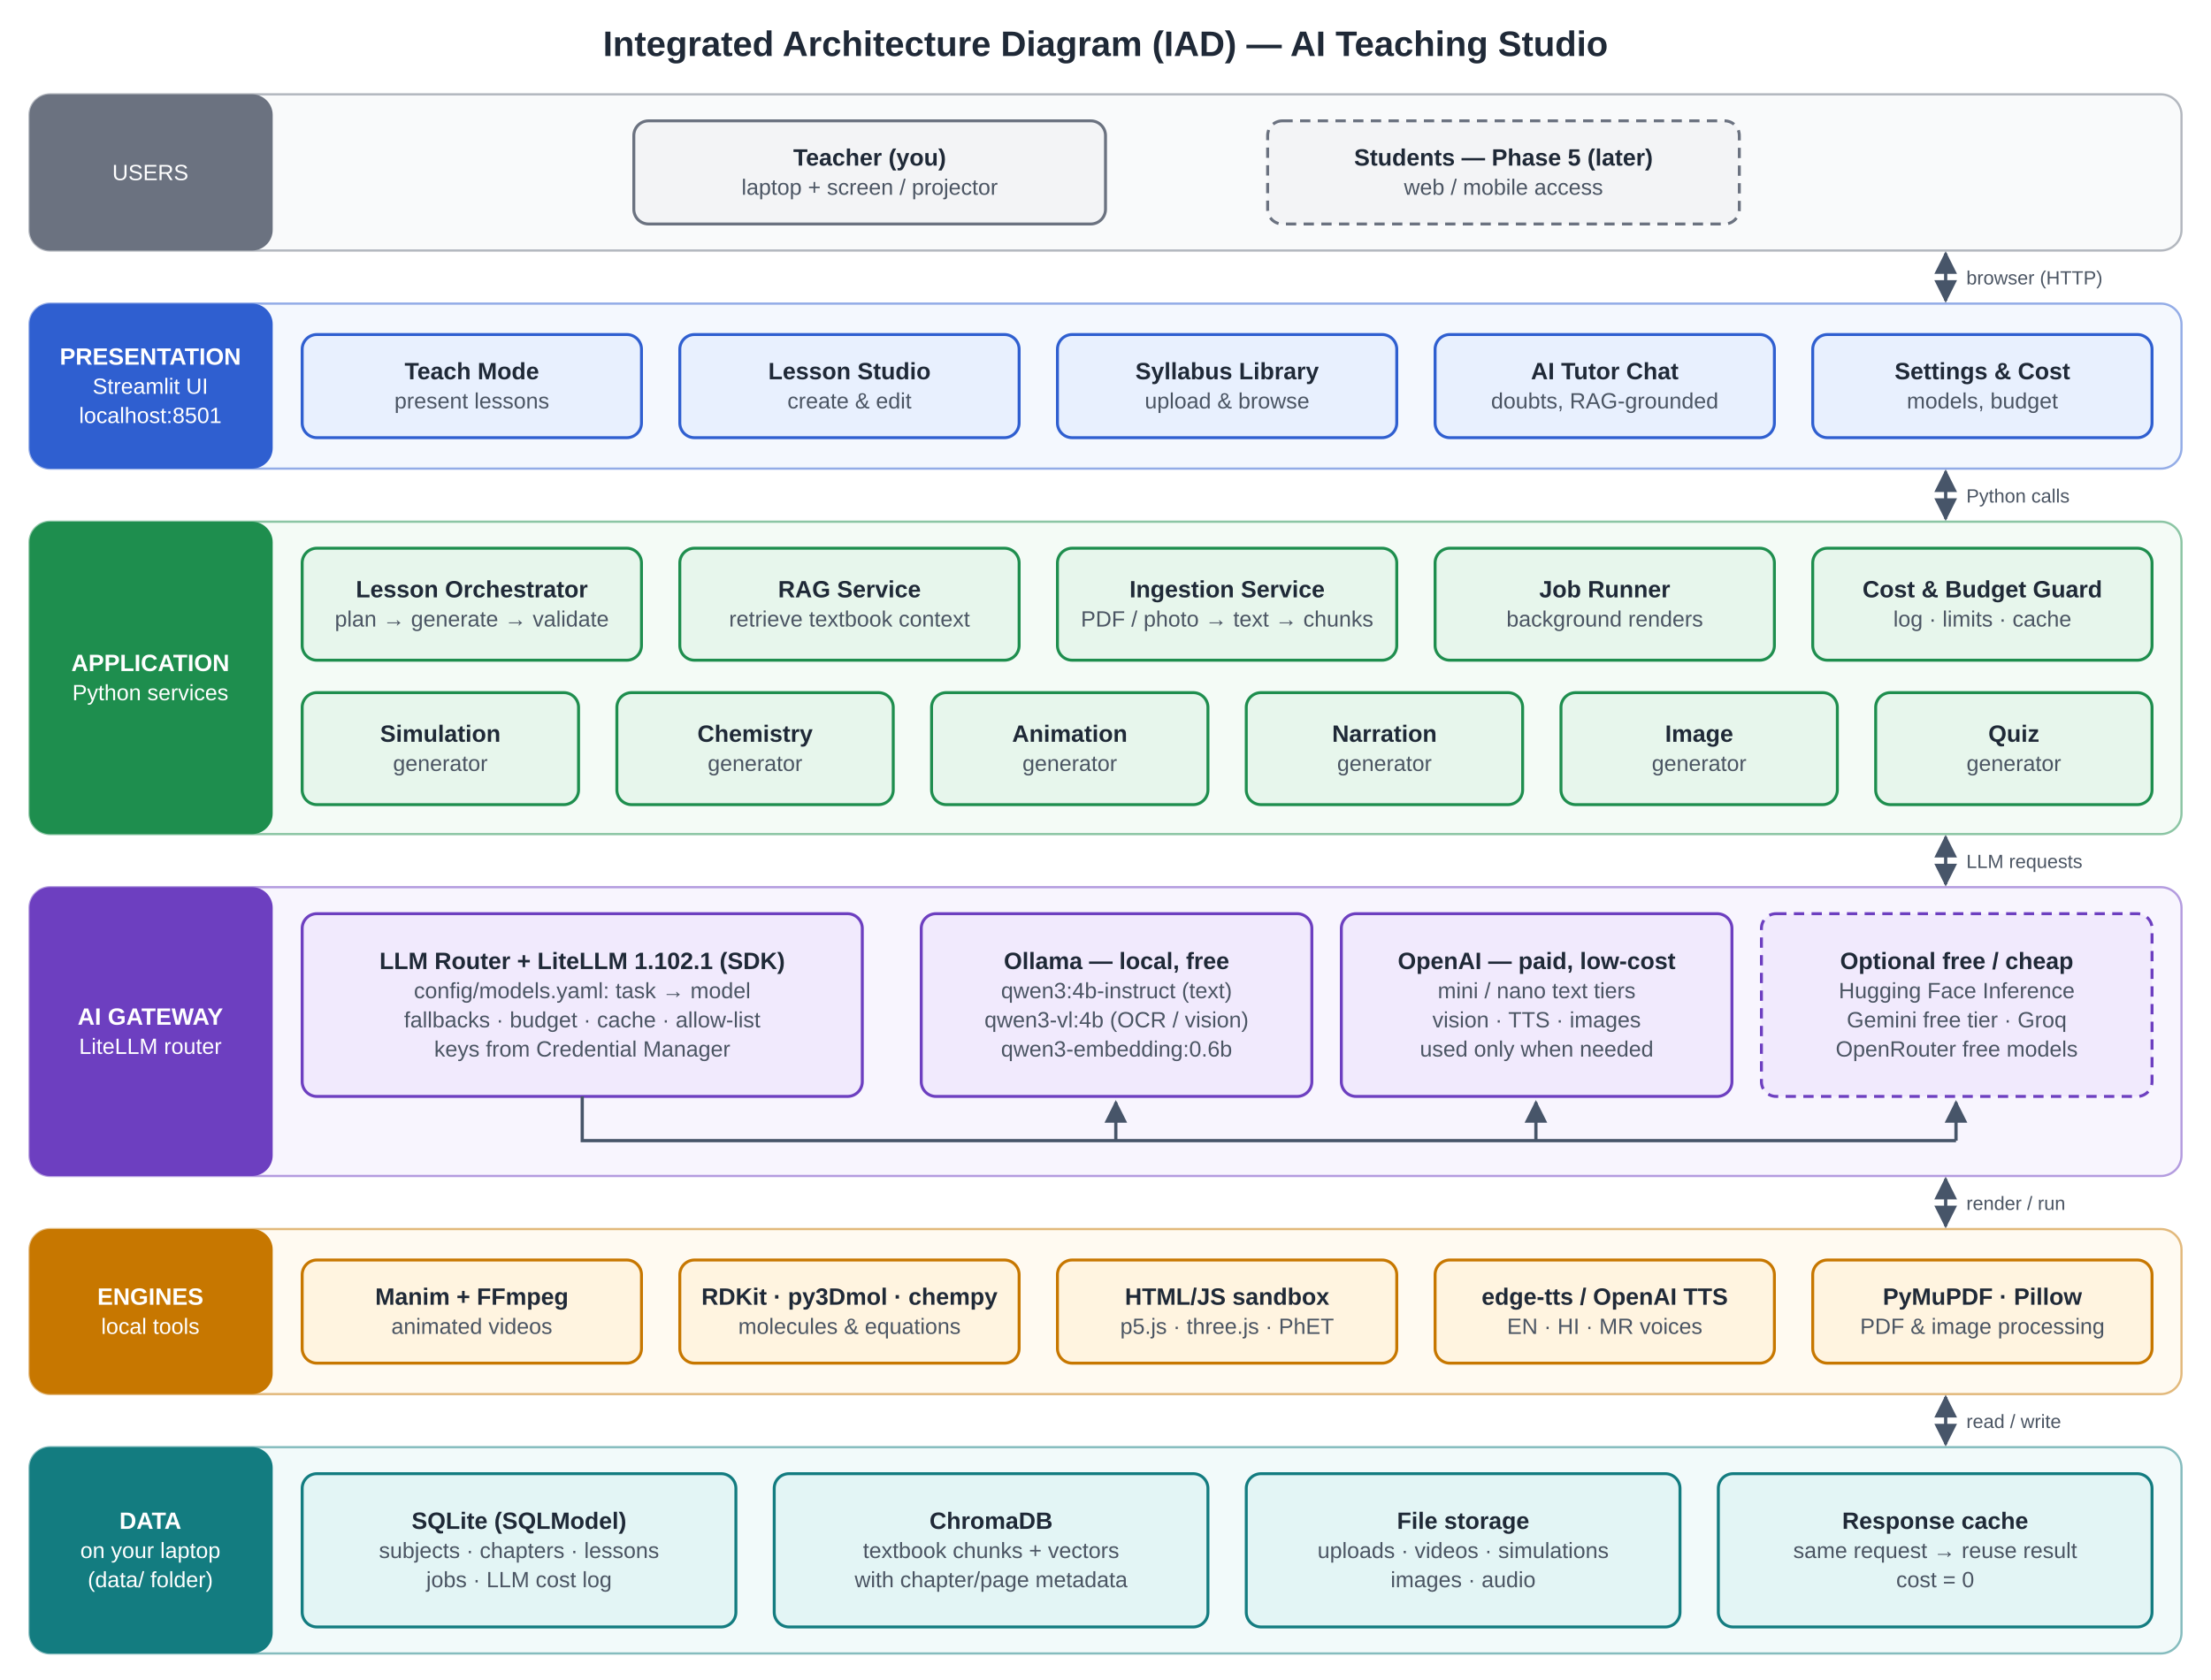
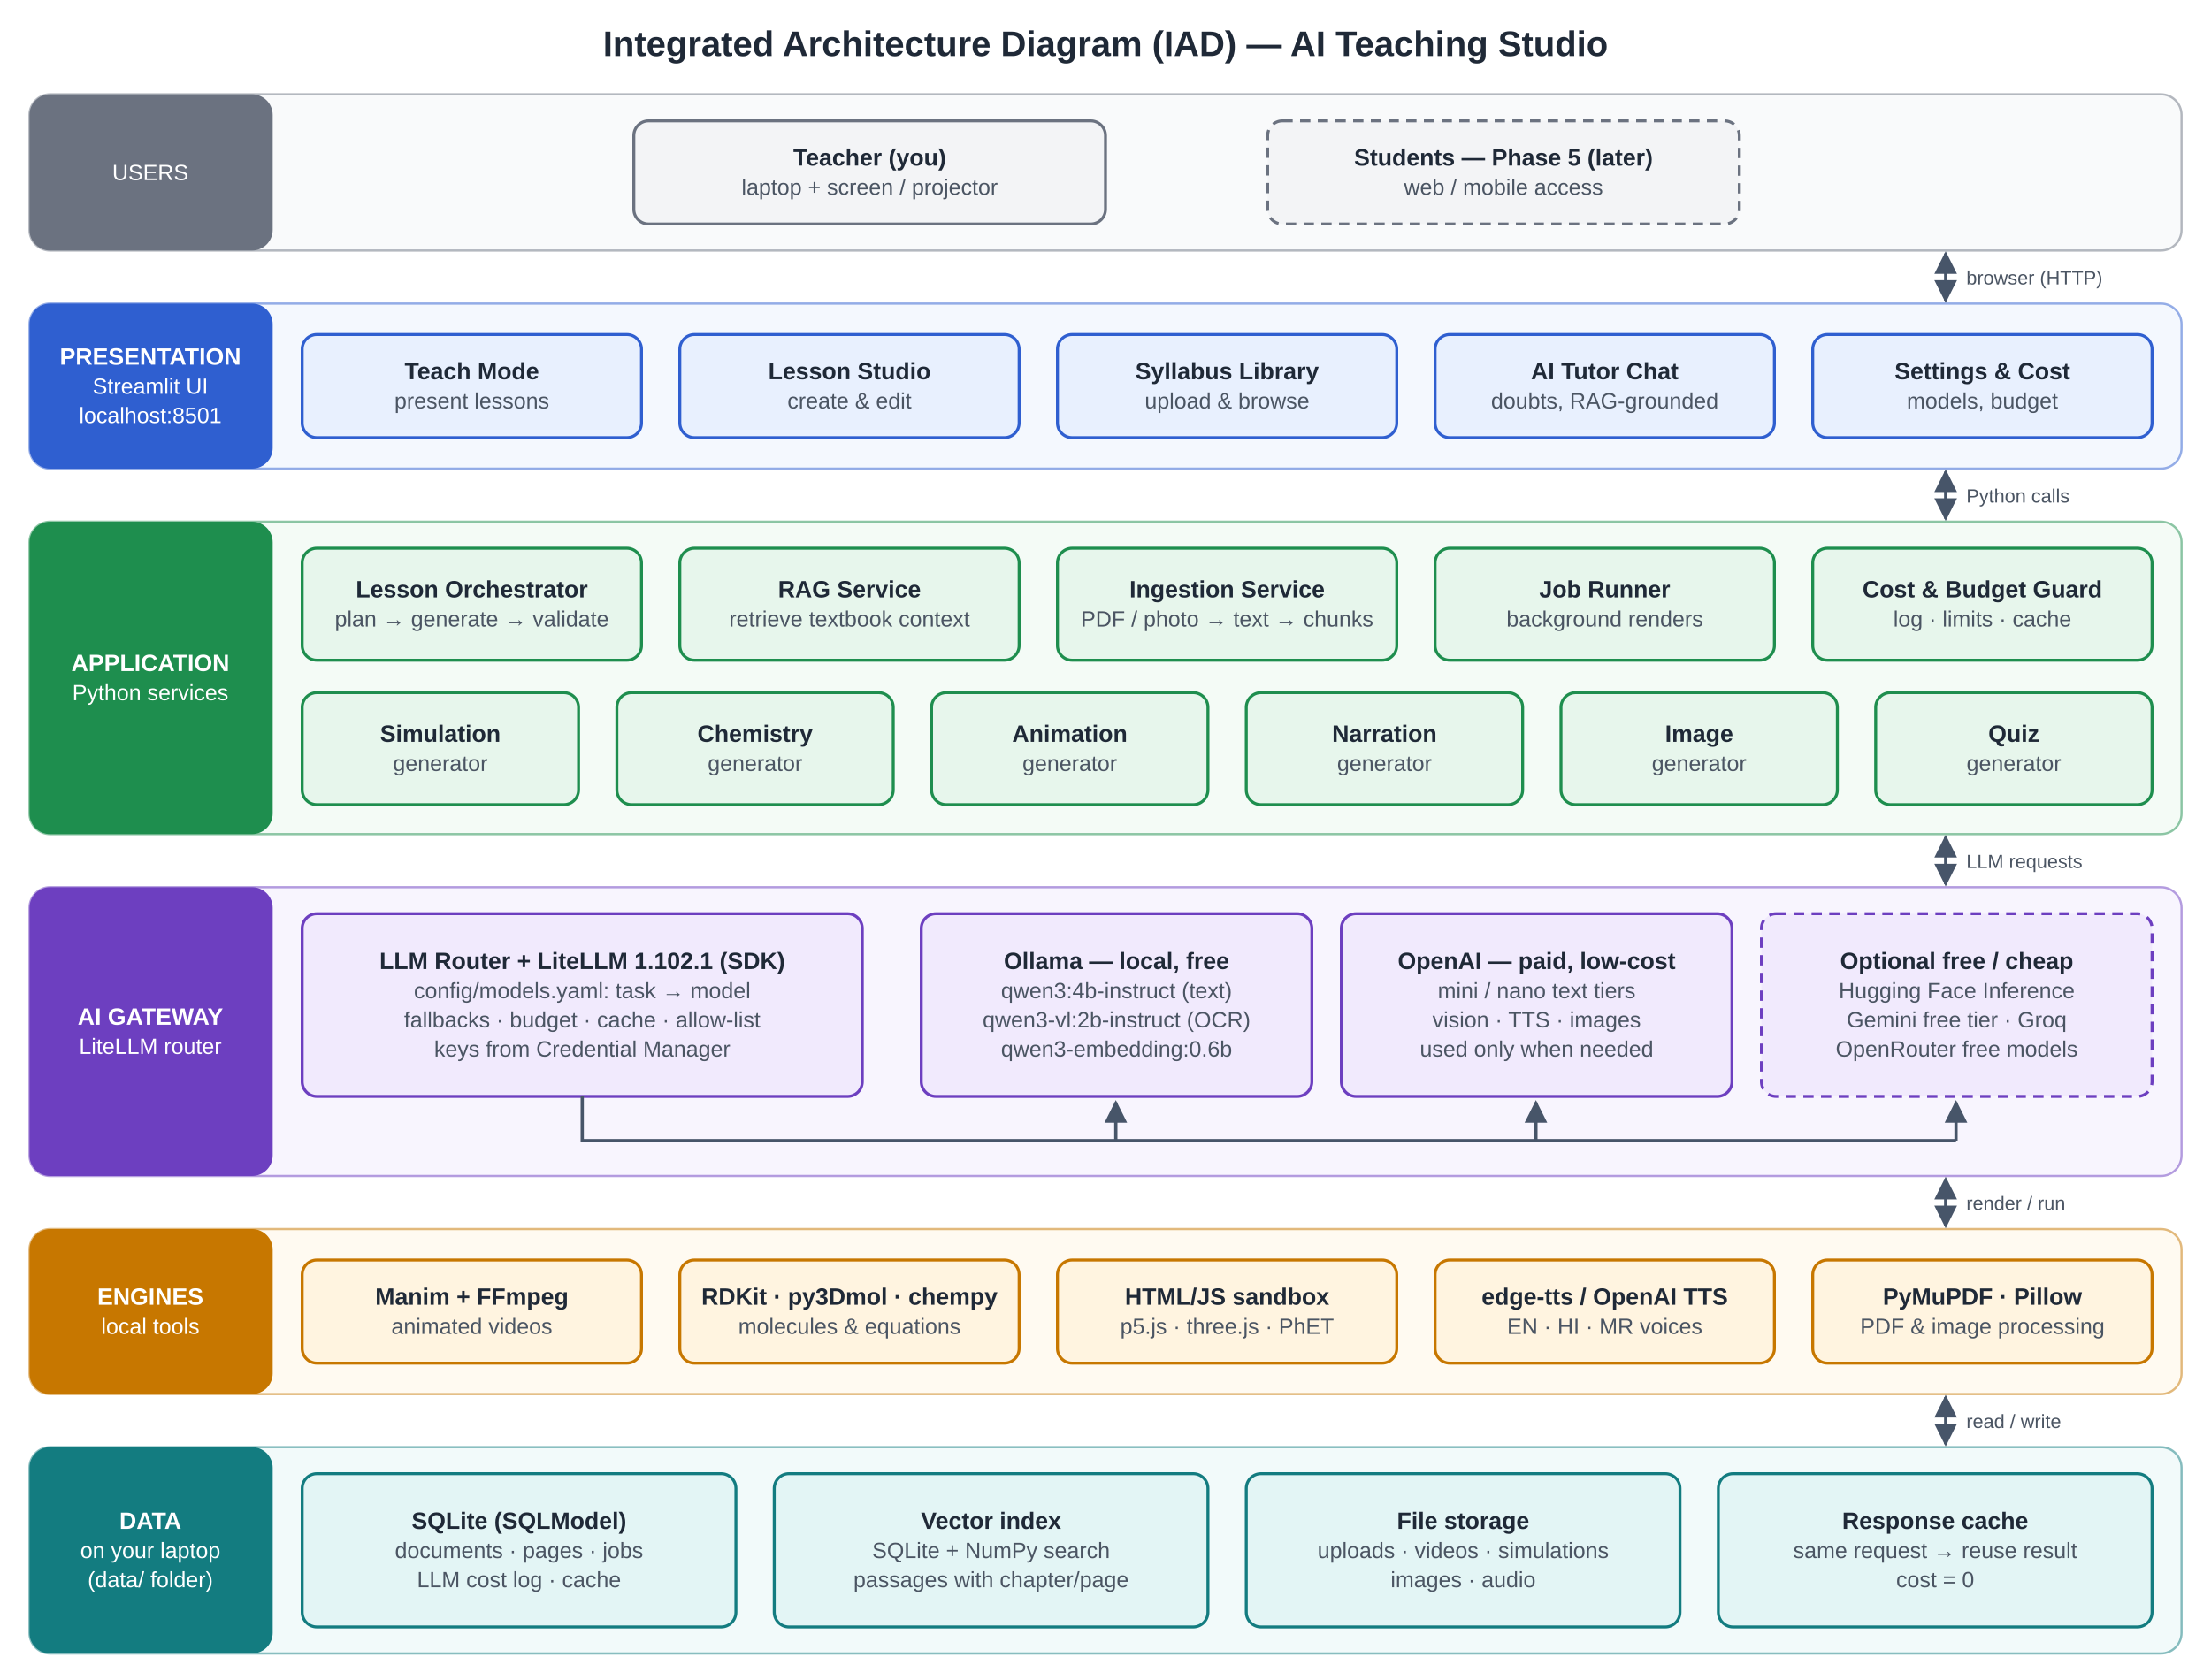
<svg xmlns="http://www.w3.org/2000/svg" width="1500" height="1140" viewBox="0 0 1500 1140">
  <defs>
    <marker id="arr" viewBox="0 0 10 10" refX="9" refY="5" markerWidth="7" markerHeight="7" orient="auto">
      <path d="M0,0 L10,5 L0,10 z" fill="#475569" />
    </marker>
    <marker id="arrs" viewBox="0 0 10 10" refX="1" refY="5" markerWidth="7" markerHeight="7" orient="auto">
      <path d="M10,0 L0,5 L10,10 z" fill="#475569" />
    </marker>
  </defs>
  <rect width="100%" height="100%" fill="#FFFFFF" />
  <text x="750" y="38" font-family="Segoe UI, Arial, sans-serif" font-size="24" font-weight="700" fill="#1F2937" text-anchor="middle">Integrated Architecture Diagram (IAD) — AI Teaching Studio</text>
  <rect x="20" y="64" width="1460" height="106" rx="14" fill="#F3F4F6" fill-opacity="0.45" stroke="#6B7280" stroke-opacity="0.5" stroke-width="1.5" />
  <rect x="20" y="64" width="165" height="106" rx="14" fill="#6B7280" />
  <text x="102" y="122.25" font-family="Segoe UI, Arial, sans-serif" font-size="15" font-weight="400" fill="#FFFFFF" text-anchor="middle">USERS</text>
  <rect x="430" y="82" width="320" height="70" rx="10" fill="#F3F4F6" stroke="#6B7280" stroke-width="2" />
  <text x="590" y="112.35" font-family="Segoe UI, Arial, sans-serif" font-size="16" font-weight="700" fill="#1F2937" text-anchor="middle">Teacher (you)</text>
  <text x="590" y="132.15" font-family="Segoe UI, Arial, sans-serif" font-size="15" font-weight="400" fill="#4B5563" text-anchor="middle">laptop + screen / projector</text>
  <rect x="860" y="82" width="320" height="70" rx="10" fill="#F3F4F6" stroke="#6B7280" stroke-width="2" stroke-dasharray="7 5" />
  <text x="1020" y="112.35" font-family="Segoe UI, Arial, sans-serif" font-size="16" font-weight="700" fill="#1F2937" text-anchor="middle">Students — Phase 5 (later)</text>
  <text x="1020" y="132.15" font-family="Segoe UI, Arial, sans-serif" font-size="15" font-weight="400" fill="#4B5563" text-anchor="middle">web / mobile access</text>
  <rect x="20" y="206" width="1460" height="112" rx="14" fill="#E8F0FE" fill-opacity="0.45" stroke="#2F5FD0" stroke-opacity="0.5" stroke-width="1.5" />
  <rect x="20" y="206" width="165" height="112" rx="14" fill="#2F5FD0" />
  <text x="102" y="247.45" font-family="Segoe UI, Arial, sans-serif" font-size="16" font-weight="700" fill="#FFFFFF" text-anchor="middle">PRESENTATION</text>
  <text x="102" y="267.25" font-family="Segoe UI, Arial, sans-serif" font-size="15" font-weight="400" fill="#FFFFFF" text-anchor="middle">Streamlit UI</text>
  <text x="102" y="287.05" font-family="Segoe UI, Arial, sans-serif" font-size="15" font-weight="400" fill="#FFFFFF" text-anchor="middle">localhost:8501</text>
  <rect x="205" y="227" width="230.2" height="70" rx="10" fill="#E8F0FE" stroke="#2F5FD0" stroke-width="2" />
  <text x="320.1" y="257.35" font-family="Segoe UI, Arial, sans-serif" font-size="16" font-weight="700" fill="#1F2937" text-anchor="middle">Teach Mode</text>
  <text x="320.1" y="277.15" font-family="Segoe UI, Arial, sans-serif" font-size="15" font-weight="400" fill="#4B5563" text-anchor="middle">present lessons</text>
  <rect x="461.2" y="227" width="230.2" height="70" rx="10" fill="#E8F0FE" stroke="#2F5FD0" stroke-width="2" />
  <text x="576.3" y="257.35" font-family="Segoe UI, Arial, sans-serif" font-size="16" font-weight="700" fill="#1F2937" text-anchor="middle">Lesson Studio</text>
  <text x="576.3" y="277.15" font-family="Segoe UI, Arial, sans-serif" font-size="15" font-weight="400" fill="#4B5563" text-anchor="middle">create &amp; edit</text>
  <rect x="717.4" y="227" width="230.2" height="70" rx="10" fill="#E8F0FE" stroke="#2F5FD0" stroke-width="2" />
  <text x="832.5" y="257.35" font-family="Segoe UI, Arial, sans-serif" font-size="16" font-weight="700" fill="#1F2937" text-anchor="middle">Syllabus Library</text>
  <text x="832.5" y="277.15" font-family="Segoe UI, Arial, sans-serif" font-size="15" font-weight="400" fill="#4B5563" text-anchor="middle">upload &amp; browse</text>
  <rect x="973.6" y="227" width="230.2" height="70" rx="10" fill="#E8F0FE" stroke="#2F5FD0" stroke-width="2" />
  <text x="1088.7" y="257.35" font-family="Segoe UI, Arial, sans-serif" font-size="16" font-weight="700" fill="#1F2937" text-anchor="middle">AI Tutor Chat</text>
  <text x="1088.7" y="277.15" font-family="Segoe UI, Arial, sans-serif" font-size="15" font-weight="400" fill="#4B5563" text-anchor="middle">doubts, RAG-grounded</text>
  <rect x="1229.8" y="227" width="230.2" height="70" rx="10" fill="#E8F0FE" stroke="#2F5FD0" stroke-width="2" />
  <text x="1344.9" y="257.35" font-family="Segoe UI, Arial, sans-serif" font-size="16" font-weight="700" fill="#1F2937" text-anchor="middle">Settings &amp; Cost</text>
  <text x="1344.9" y="277.15" font-family="Segoe UI, Arial, sans-serif" font-size="15" font-weight="400" fill="#4B5563" text-anchor="middle">models, budget</text>
  <rect x="20" y="354" width="1460" height="212" rx="14" fill="#E7F6EC" fill-opacity="0.45" stroke="#1E8E4E" stroke-opacity="0.5" stroke-width="1.5" />
  <rect x="20" y="354" width="165" height="212" rx="14" fill="#1E8E4E" />
  <text x="102" y="455.35" font-family="Segoe UI, Arial, sans-serif" font-size="16" font-weight="700" fill="#FFFFFF" text-anchor="middle">APPLICATION</text>
  <text x="102" y="475.15" font-family="Segoe UI, Arial, sans-serif" font-size="15" font-weight="400" fill="#FFFFFF" text-anchor="middle">Python services</text>
  <rect x="205" y="372" width="230.2" height="76" rx="10" fill="#E7F6EC" stroke="#1E8E4E" stroke-width="2" />
  <text x="320.1" y="405.35" font-family="Segoe UI, Arial, sans-serif" font-size="16" font-weight="700" fill="#1F2937" text-anchor="middle">Lesson Orchestrator</text>
  <text x="320.1" y="425.15" font-family="Segoe UI, Arial, sans-serif" font-size="15" font-weight="400" fill="#4B5563" text-anchor="middle">plan → generate → validate</text>
  <rect x="461.2" y="372" width="230.2" height="76" rx="10" fill="#E7F6EC" stroke="#1E8E4E" stroke-width="2" />
  <text x="576.3" y="405.35" font-family="Segoe UI, Arial, sans-serif" font-size="16" font-weight="700" fill="#1F2937" text-anchor="middle">RAG Service</text>
  <text x="576.3" y="425.15" font-family="Segoe UI, Arial, sans-serif" font-size="15" font-weight="400" fill="#4B5563" text-anchor="middle">retrieve textbook context</text>
  <rect x="717.4" y="372" width="230.2" height="76" rx="10" fill="#E7F6EC" stroke="#1E8E4E" stroke-width="2" />
  <text x="832.5" y="405.35" font-family="Segoe UI, Arial, sans-serif" font-size="16" font-weight="700" fill="#1F2937" text-anchor="middle">Ingestion Service</text>
  <text x="832.5" y="425.15" font-family="Segoe UI, Arial, sans-serif" font-size="15" font-weight="400" fill="#4B5563" text-anchor="middle">PDF / photo → text → chunks</text>
  <rect x="973.6" y="372" width="230.2" height="76" rx="10" fill="#E7F6EC" stroke="#1E8E4E" stroke-width="2" />
  <text x="1088.7" y="405.35" font-family="Segoe UI, Arial, sans-serif" font-size="16" font-weight="700" fill="#1F2937" text-anchor="middle">Job Runner</text>
  <text x="1088.7" y="425.15" font-family="Segoe UI, Arial, sans-serif" font-size="15" font-weight="400" fill="#4B5563" text-anchor="middle">background renders</text>
  <rect x="1229.8" y="372" width="230.2" height="76" rx="10" fill="#E7F6EC" stroke="#1E8E4E" stroke-width="2" />
  <text x="1344.9" y="405.35" font-family="Segoe UI, Arial, sans-serif" font-size="16" font-weight="700" fill="#1F2937" text-anchor="middle">Cost &amp; Budget Guard</text>
  <text x="1344.9" y="425.15" font-family="Segoe UI, Arial, sans-serif" font-size="15" font-weight="400" fill="#4B5563" text-anchor="middle">log · limits · cache</text>
  <rect x="205" y="470" width="187.5" height="76" rx="10" fill="#E7F6EC" stroke="#1E8E4E" stroke-width="2" />
  <text x="298.75" y="503.35" font-family="Segoe UI, Arial, sans-serif" font-size="16" font-weight="700" fill="#1F2937" text-anchor="middle">Simulation</text>
  <text x="298.75" y="523.15" font-family="Segoe UI, Arial, sans-serif" font-size="15" font-weight="400" fill="#4B5563" text-anchor="middle">generator</text>
  <rect x="418.5" y="470" width="187.5" height="76" rx="10" fill="#E7F6EC" stroke="#1E8E4E" stroke-width="2" />
  <text x="512.25" y="503.35" font-family="Segoe UI, Arial, sans-serif" font-size="16" font-weight="700" fill="#1F2937" text-anchor="middle">Chemistry</text>
  <text x="512.25" y="523.15" font-family="Segoe UI, Arial, sans-serif" font-size="15" font-weight="400" fill="#4B5563" text-anchor="middle">generator</text>
  <rect x="632" y="470" width="187.5" height="76" rx="10" fill="#E7F6EC" stroke="#1E8E4E" stroke-width="2" />
  <text x="725.75" y="503.35" font-family="Segoe UI, Arial, sans-serif" font-size="16" font-weight="700" fill="#1F2937" text-anchor="middle">Animation</text>
  <text x="725.75" y="523.15" font-family="Segoe UI, Arial, sans-serif" font-size="15" font-weight="400" fill="#4B5563" text-anchor="middle">generator</text>
  <rect x="845.5" y="470" width="187.5" height="76" rx="10" fill="#E7F6EC" stroke="#1E8E4E" stroke-width="2" />
  <text x="939.25" y="503.35" font-family="Segoe UI, Arial, sans-serif" font-size="16" font-weight="700" fill="#1F2937" text-anchor="middle">Narration</text>
  <text x="939.25" y="523.15" font-family="Segoe UI, Arial, sans-serif" font-size="15" font-weight="400" fill="#4B5563" text-anchor="middle">generator</text>
  <rect x="1059" y="470" width="187.5" height="76" rx="10" fill="#E7F6EC" stroke="#1E8E4E" stroke-width="2" />
  <text x="1152.75" y="503.35" font-family="Segoe UI, Arial, sans-serif" font-size="16" font-weight="700" fill="#1F2937" text-anchor="middle">Image</text>
  <text x="1152.75" y="523.15" font-family="Segoe UI, Arial, sans-serif" font-size="15" font-weight="400" fill="#4B5563" text-anchor="middle">generator</text>
  <rect x="1272.5" y="470" width="187.5" height="76" rx="10" fill="#E7F6EC" stroke="#1E8E4E" stroke-width="2" />
  <text x="1366.25" y="503.35" font-family="Segoe UI, Arial, sans-serif" font-size="16" font-weight="700" fill="#1F2937" text-anchor="middle">Quiz</text>
  <text x="1366.25" y="523.15" font-family="Segoe UI, Arial, sans-serif" font-size="15" font-weight="400" fill="#4B5563" text-anchor="middle">generator</text>
  <rect x="20" y="602" width="1460" height="196" rx="14" fill="#F1EAFD" fill-opacity="0.45" stroke="#6D3FC0" stroke-opacity="0.5" stroke-width="1.5" />
  <rect x="20" y="602" width="165" height="196" rx="14" fill="#6D3FC0" />
  <text x="102" y="695.35" font-family="Segoe UI, Arial, sans-serif" font-size="16" font-weight="700" fill="#FFFFFF" text-anchor="middle">AI GATEWAY</text>
  <text x="102" y="715.15" font-family="Segoe UI, Arial, sans-serif" font-size="15" font-weight="400" fill="#FFFFFF" text-anchor="middle">LiteLLM router</text>
  <rect x="205" y="620" width="380" height="124" rx="10" fill="#F1EAFD" stroke="#6D3FC0" stroke-width="2" />
  <text x="395" y="657.55" font-family="Segoe UI, Arial, sans-serif" font-size="16" font-weight="700" fill="#1F2937" text-anchor="middle">LLM Router + LiteLLM 1.102.1 (SDK)</text>
  <text x="395" y="677.35" font-family="Segoe UI, Arial, sans-serif" font-size="15" font-weight="400" fill="#4B5563" text-anchor="middle">config/models.yaml: task → model</text>
  <text x="395" y="697.15" font-family="Segoe UI, Arial, sans-serif" font-size="15" font-weight="400" fill="#4B5563" text-anchor="middle">fallbacks · budget · cache · allow-list</text>
  <text x="395" y="716.95" font-family="Segoe UI, Arial, sans-serif" font-size="15" font-weight="400" fill="#4B5563" text-anchor="middle">keys from Credential Manager</text>
  <rect x="625" y="620" width="265" height="124" rx="10" fill="#F1EAFD" stroke="#6D3FC0" stroke-width="2" />
  <text x="757.5" y="657.55" font-family="Segoe UI, Arial, sans-serif" font-size="16" font-weight="700" fill="#1F2937" text-anchor="middle">Ollama — local, free</text>
  <text x="757.5" y="677.35" font-family="Segoe UI, Arial, sans-serif" font-size="15" font-weight="400" fill="#4B5563" text-anchor="middle">qwen3:4b-instruct (text)</text>
-   <text x="757.5" y="697.15" font-family="Segoe UI, Arial, sans-serif" font-size="15" font-weight="400" fill="#4B5563" text-anchor="middle">qwen3-vl:4b (OCR / vision)</text>
+   <text x="757.5" y="697.15" font-family="Segoe UI, Arial, sans-serif" font-size="15" font-weight="400" fill="#4B5563" text-anchor="middle">qwen3-vl:2b-instruct (OCR)</text>
  <text x="757.5" y="716.95" font-family="Segoe UI, Arial, sans-serif" font-size="15" font-weight="400" fill="#4B5563" text-anchor="middle">qwen3-embedding:0.6b</text>
  <rect x="910" y="620" width="265" height="124" rx="10" fill="#F1EAFD" stroke="#6D3FC0" stroke-width="2" />
  <text x="1042.5" y="657.55" font-family="Segoe UI, Arial, sans-serif" font-size="16" font-weight="700" fill="#1F2937" text-anchor="middle">OpenAI — paid, low-cost</text>
  <text x="1042.5" y="677.35" font-family="Segoe UI, Arial, sans-serif" font-size="15" font-weight="400" fill="#4B5563" text-anchor="middle">mini / nano text tiers</text>
  <text x="1042.5" y="697.15" font-family="Segoe UI, Arial, sans-serif" font-size="15" font-weight="400" fill="#4B5563" text-anchor="middle">vision · TTS · images</text>
  <text x="1042.5" y="716.95" font-family="Segoe UI, Arial, sans-serif" font-size="15" font-weight="400" fill="#4B5563" text-anchor="middle">used only when needed</text>
  <rect x="1195" y="620" width="265" height="124" rx="10" fill="#F1EAFD" stroke="#6D3FC0" stroke-width="2" stroke-dasharray="7 5" />
  <text x="1327.5" y="657.55" font-family="Segoe UI, Arial, sans-serif" font-size="16" font-weight="700" fill="#1F2937" text-anchor="middle">Optional free / cheap</text>
  <text x="1327.5" y="677.35" font-family="Segoe UI, Arial, sans-serif" font-size="15" font-weight="400" fill="#4B5563" text-anchor="middle">Hugging Face Inference</text>
  <text x="1327.5" y="697.15" font-family="Segoe UI, Arial, sans-serif" font-size="15" font-weight="400" fill="#4B5563" text-anchor="middle">Gemini free tier · Groq</text>
  <text x="1327.5" y="716.95" font-family="Segoe UI, Arial, sans-serif" font-size="15" font-weight="400" fill="#4B5563" text-anchor="middle">OpenRouter free models</text>
  <path d="M395,744 L395,774 L1327,774" fill="none" stroke="#475569" stroke-width="2.2" />
  <path d="M757,774 L757,748" fill="none" stroke="#475569" stroke-width="2.2" marker-end="url(#arr)" />
  <path d="M1042,774 L1042,748" fill="none" stroke="#475569" stroke-width="2.2" marker-end="url(#arr)" />
  <path d="M1327,774 L1327,748" fill="none" stroke="#475569" stroke-width="2.2" marker-end="url(#arr)" />
  <rect x="20" y="834" width="1460" height="112" rx="14" fill="#FFF4E0" fill-opacity="0.45" stroke="#C77700" stroke-opacity="0.5" stroke-width="1.5" />
  <rect x="20" y="834" width="165" height="112" rx="14" fill="#C77700" />
  <text x="102" y="885.35" font-family="Segoe UI, Arial, sans-serif" font-size="16" font-weight="700" fill="#FFFFFF" text-anchor="middle">ENGINES</text>
  <text x="102" y="905.15" font-family="Segoe UI, Arial, sans-serif" font-size="15" font-weight="400" fill="#FFFFFF" text-anchor="middle">local tools</text>
  <rect x="205" y="855" width="230.2" height="70" rx="10" fill="#FFF4E0" stroke="#C77700" stroke-width="2" />
  <text x="320.1" y="885.35" font-family="Segoe UI, Arial, sans-serif" font-size="16" font-weight="700" fill="#1F2937" text-anchor="middle">Manim + FFmpeg</text>
  <text x="320.1" y="905.15" font-family="Segoe UI, Arial, sans-serif" font-size="15" font-weight="400" fill="#4B5563" text-anchor="middle">animated videos</text>
  <rect x="461.2" y="855" width="230.2" height="70" rx="10" fill="#FFF4E0" stroke="#C77700" stroke-width="2" />
  <text x="576.3" y="885.35" font-family="Segoe UI, Arial, sans-serif" font-size="16" font-weight="700" fill="#1F2937" text-anchor="middle">RDKit · py3Dmol · chempy</text>
  <text x="576.3" y="905.15" font-family="Segoe UI, Arial, sans-serif" font-size="15" font-weight="400" fill="#4B5563" text-anchor="middle">molecules &amp; equations</text>
  <rect x="717.4" y="855" width="230.2" height="70" rx="10" fill="#FFF4E0" stroke="#C77700" stroke-width="2" />
  <text x="832.5" y="885.35" font-family="Segoe UI, Arial, sans-serif" font-size="16" font-weight="700" fill="#1F2937" text-anchor="middle">HTML/JS sandbox</text>
  <text x="832.5" y="905.15" font-family="Segoe UI, Arial, sans-serif" font-size="15" font-weight="400" fill="#4B5563" text-anchor="middle">p5.js · three.js · PhET</text>
  <rect x="973.6" y="855" width="230.2" height="70" rx="10" fill="#FFF4E0" stroke="#C77700" stroke-width="2" />
  <text x="1088.7" y="885.35" font-family="Segoe UI, Arial, sans-serif" font-size="16" font-weight="700" fill="#1F2937" text-anchor="middle">edge-tts / OpenAI TTS</text>
  <text x="1088.7" y="905.15" font-family="Segoe UI, Arial, sans-serif" font-size="15" font-weight="400" fill="#4B5563" text-anchor="middle">EN · HI · MR voices</text>
  <rect x="1229.8" y="855" width="230.2" height="70" rx="10" fill="#FFF4E0" stroke="#C77700" stroke-width="2" />
  <text x="1344.9" y="885.35" font-family="Segoe UI, Arial, sans-serif" font-size="16" font-weight="700" fill="#1F2937" text-anchor="middle">PyMuPDF · Pillow</text>
  <text x="1344.9" y="905.15" font-family="Segoe UI, Arial, sans-serif" font-size="15" font-weight="400" fill="#4B5563" text-anchor="middle">PDF &amp; image processing</text>
  <rect x="20" y="982" width="1460" height="140" rx="14" fill="#E3F5F5" fill-opacity="0.45" stroke="#137C80" stroke-opacity="0.5" stroke-width="1.5" />
  <rect x="20" y="982" width="165" height="140" rx="14" fill="#137C80" />
  <text x="102" y="1037.45" font-family="Segoe UI, Arial, sans-serif" font-size="16" font-weight="700" fill="#FFFFFF" text-anchor="middle">DATA</text>
  <text x="102" y="1057.25" font-family="Segoe UI, Arial, sans-serif" font-size="15" font-weight="400" fill="#FFFFFF" text-anchor="middle">on your laptop</text>
  <text x="102" y="1077.05" font-family="Segoe UI, Arial, sans-serif" font-size="15" font-weight="400" fill="#FFFFFF" text-anchor="middle">(data/ folder)</text>
  <rect x="205" y="1000" width="294.25" height="104" rx="10" fill="#E3F5F5" stroke="#137C80" stroke-width="2" />
  <text x="352.125" y="1037.45" font-family="Segoe UI, Arial, sans-serif" font-size="16" font-weight="700" fill="#1F2937" text-anchor="middle">SQLite (SQLModel)</text>
-   <text x="352.125" y="1057.25" font-family="Segoe UI, Arial, sans-serif" font-size="15" font-weight="400" fill="#4B5563" text-anchor="middle">subjects · chapters · lessons</text>
-   <text x="352.125" y="1077.05" font-family="Segoe UI, Arial, sans-serif" font-size="15" font-weight="400" fill="#4B5563" text-anchor="middle">jobs · LLM cost log</text>
+   <text x="352.125" y="1057.25" font-family="Segoe UI, Arial, sans-serif" font-size="15" font-weight="400" fill="#4B5563" text-anchor="middle">documents · pages · jobs</text>
+   <text x="352.125" y="1077.05" font-family="Segoe UI, Arial, sans-serif" font-size="15" font-weight="400" fill="#4B5563" text-anchor="middle">LLM cost log · cache</text>
  <rect x="525.25" y="1000" width="294.25" height="104" rx="10" fill="#E3F5F5" stroke="#137C80" stroke-width="2" />
-   <text x="672.375" y="1037.45" font-family="Segoe UI, Arial, sans-serif" font-size="16" font-weight="700" fill="#1F2937" text-anchor="middle">ChromaDB</text>
-   <text x="672.375" y="1057.25" font-family="Segoe UI, Arial, sans-serif" font-size="15" font-weight="400" fill="#4B5563" text-anchor="middle">textbook chunks + vectors</text>
-   <text x="672.375" y="1077.05" font-family="Segoe UI, Arial, sans-serif" font-size="15" font-weight="400" fill="#4B5563" text-anchor="middle">with chapter/page metadata</text>
+   <text x="672.375" y="1037.45" font-family="Segoe UI, Arial, sans-serif" font-size="16" font-weight="700" fill="#1F2937" text-anchor="middle">Vector index</text>
+   <text x="672.375" y="1057.25" font-family="Segoe UI, Arial, sans-serif" font-size="15" font-weight="400" fill="#4B5563" text-anchor="middle">SQLite + NumPy search</text>
+   <text x="672.375" y="1077.05" font-family="Segoe UI, Arial, sans-serif" font-size="15" font-weight="400" fill="#4B5563" text-anchor="middle">passages with chapter/page</text>
  <rect x="845.5" y="1000" width="294.25" height="104" rx="10" fill="#E3F5F5" stroke="#137C80" stroke-width="2" />
  <text x="992.625" y="1037.45" font-family="Segoe UI, Arial, sans-serif" font-size="16" font-weight="700" fill="#1F2937" text-anchor="middle">File storage</text>
  <text x="992.625" y="1057.25" font-family="Segoe UI, Arial, sans-serif" font-size="15" font-weight="400" fill="#4B5563" text-anchor="middle">uploads · videos · simulations</text>
  <text x="992.625" y="1077.05" font-family="Segoe UI, Arial, sans-serif" font-size="15" font-weight="400" fill="#4B5563" text-anchor="middle">images · audio</text>
  <rect x="1165.75" y="1000" width="294.25" height="104" rx="10" fill="#E3F5F5" stroke="#137C80" stroke-width="2" />
  <text x="1312.875" y="1037.45" font-family="Segoe UI, Arial, sans-serif" font-size="16" font-weight="700" fill="#1F2937" text-anchor="middle">Response cache</text>
  <text x="1312.875" y="1057.25" font-family="Segoe UI, Arial, sans-serif" font-size="15" font-weight="400" fill="#4B5563" text-anchor="middle">same request → reuse result</text>
  <text x="1312.875" y="1077.05" font-family="Segoe UI, Arial, sans-serif" font-size="15" font-weight="400" fill="#4B5563" text-anchor="middle">cost = 0</text>
  <path d="M1320,172 L1320,204" fill="none" stroke="#475569" stroke-width="2.2" marker-end="url(#arr)" marker-start="url(#arrs)" />
  <text x="1334" y="193" font-family="Segoe UI, Arial, sans-serif" font-size="13" fill="#4B5563">browser (HTTP)</text>
  <path d="M1320,320 L1320,352" fill="none" stroke="#475569" stroke-width="2.2" marker-end="url(#arr)" marker-start="url(#arrs)" />
  <text x="1334" y="341" font-family="Segoe UI, Arial, sans-serif" font-size="13" fill="#4B5563">Python calls</text>
  <path d="M1320,568 L1320,600" fill="none" stroke="#475569" stroke-width="2.2" marker-end="url(#arr)" marker-start="url(#arrs)" />
  <text x="1334" y="589" font-family="Segoe UI, Arial, sans-serif" font-size="13" fill="#4B5563">LLM requests</text>
  <path d="M1320,800 L1320,832" fill="none" stroke="#475569" stroke-width="2.2" marker-end="url(#arr)" marker-start="url(#arrs)" />
  <text x="1334" y="821" font-family="Segoe UI, Arial, sans-serif" font-size="13" fill="#4B5563">render / run</text>
  <path d="M1320,948 L1320,980" fill="none" stroke="#475569" stroke-width="2.2" marker-end="url(#arr)" marker-start="url(#arrs)" />
  <text x="1334" y="969" font-family="Segoe UI, Arial, sans-serif" font-size="13" fill="#4B5563">read / write</text>
</svg>
